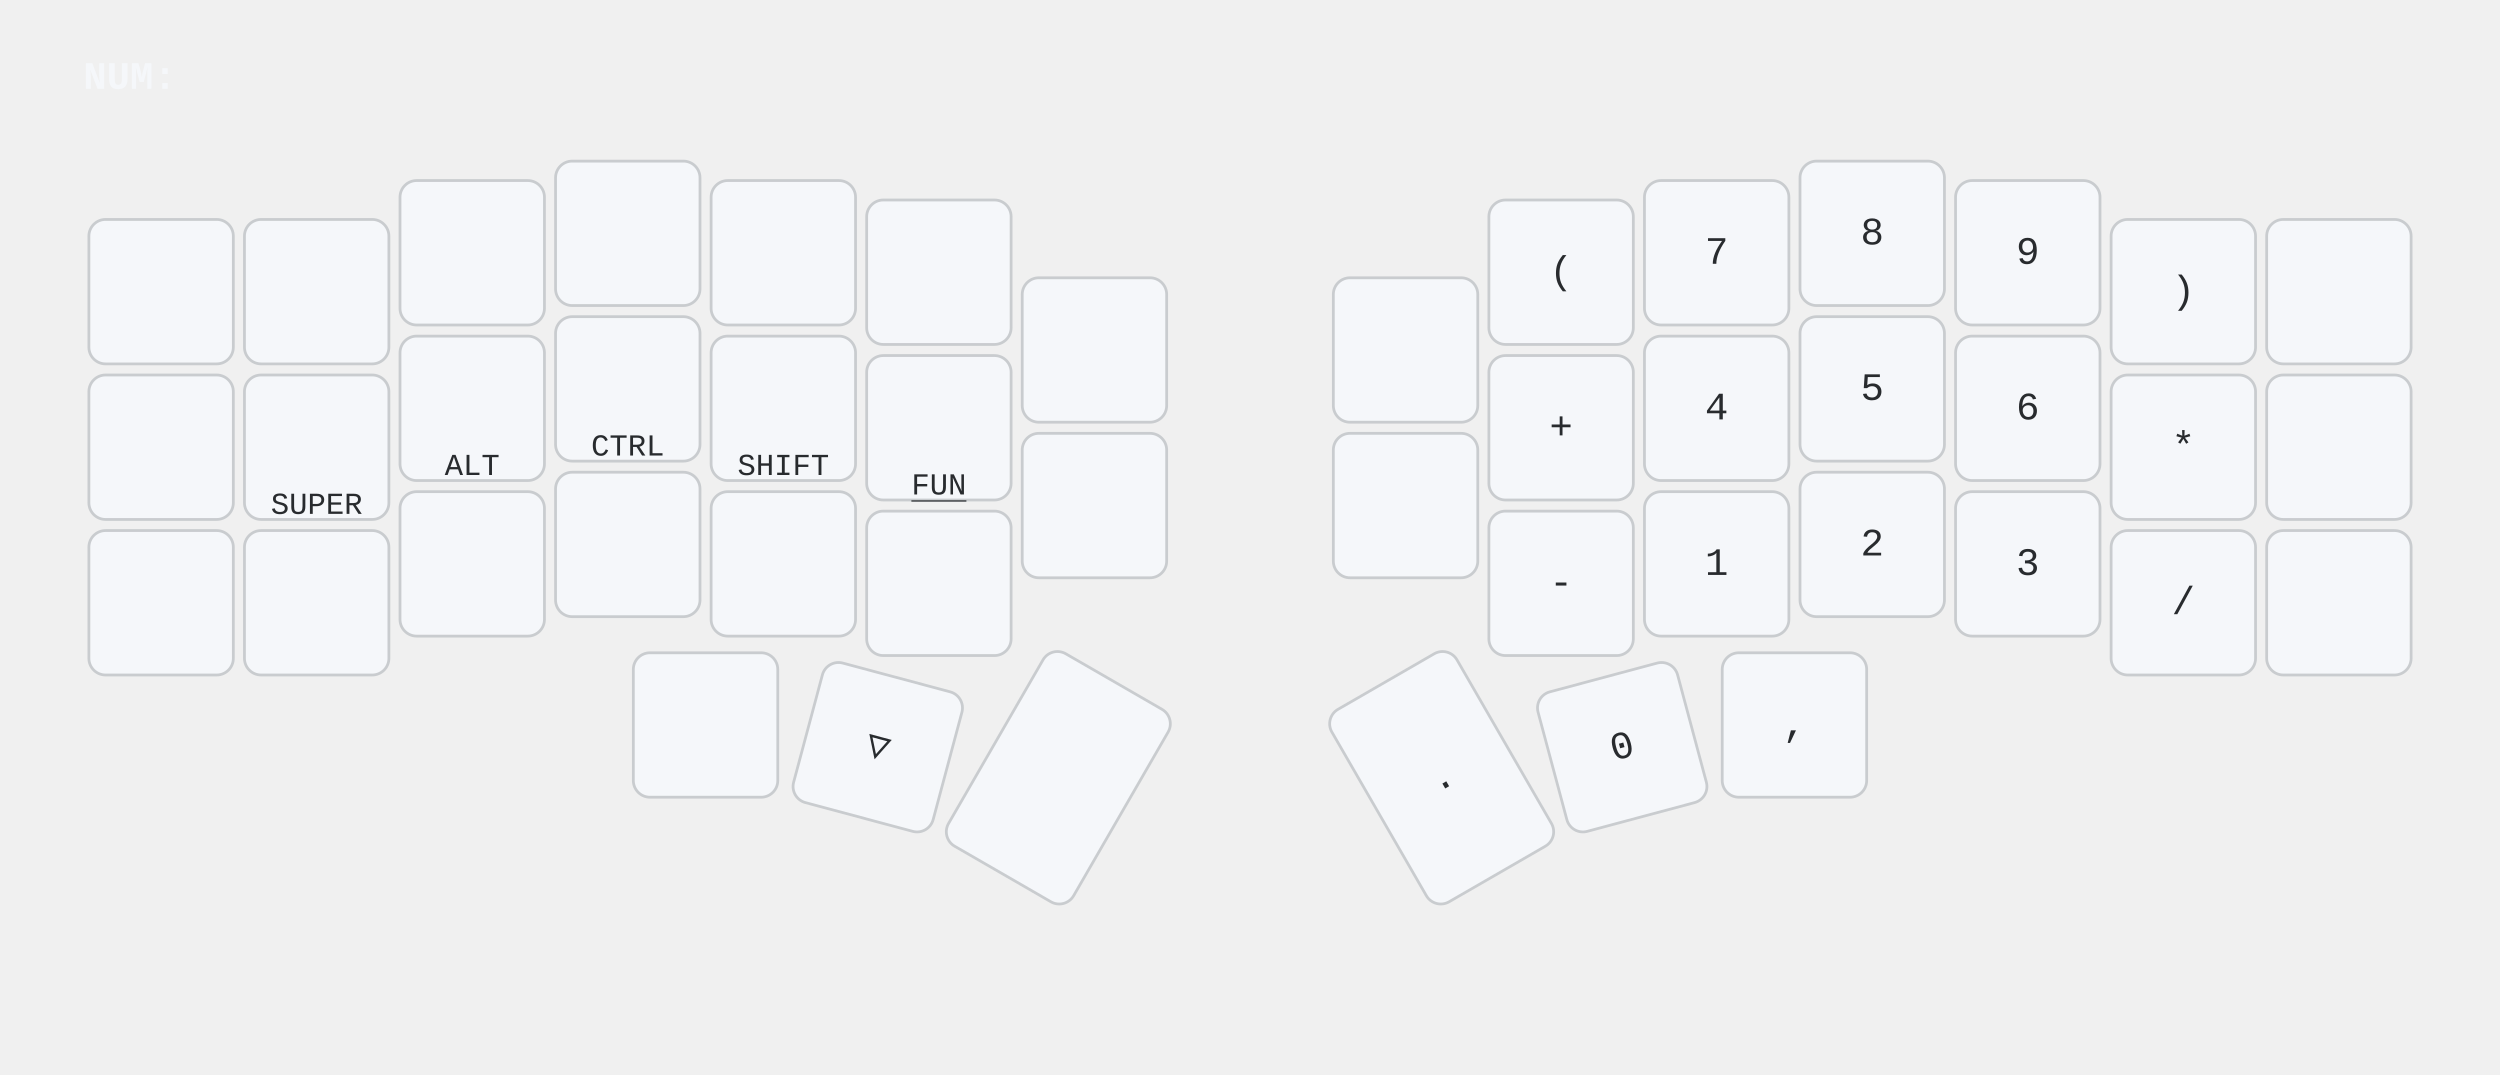
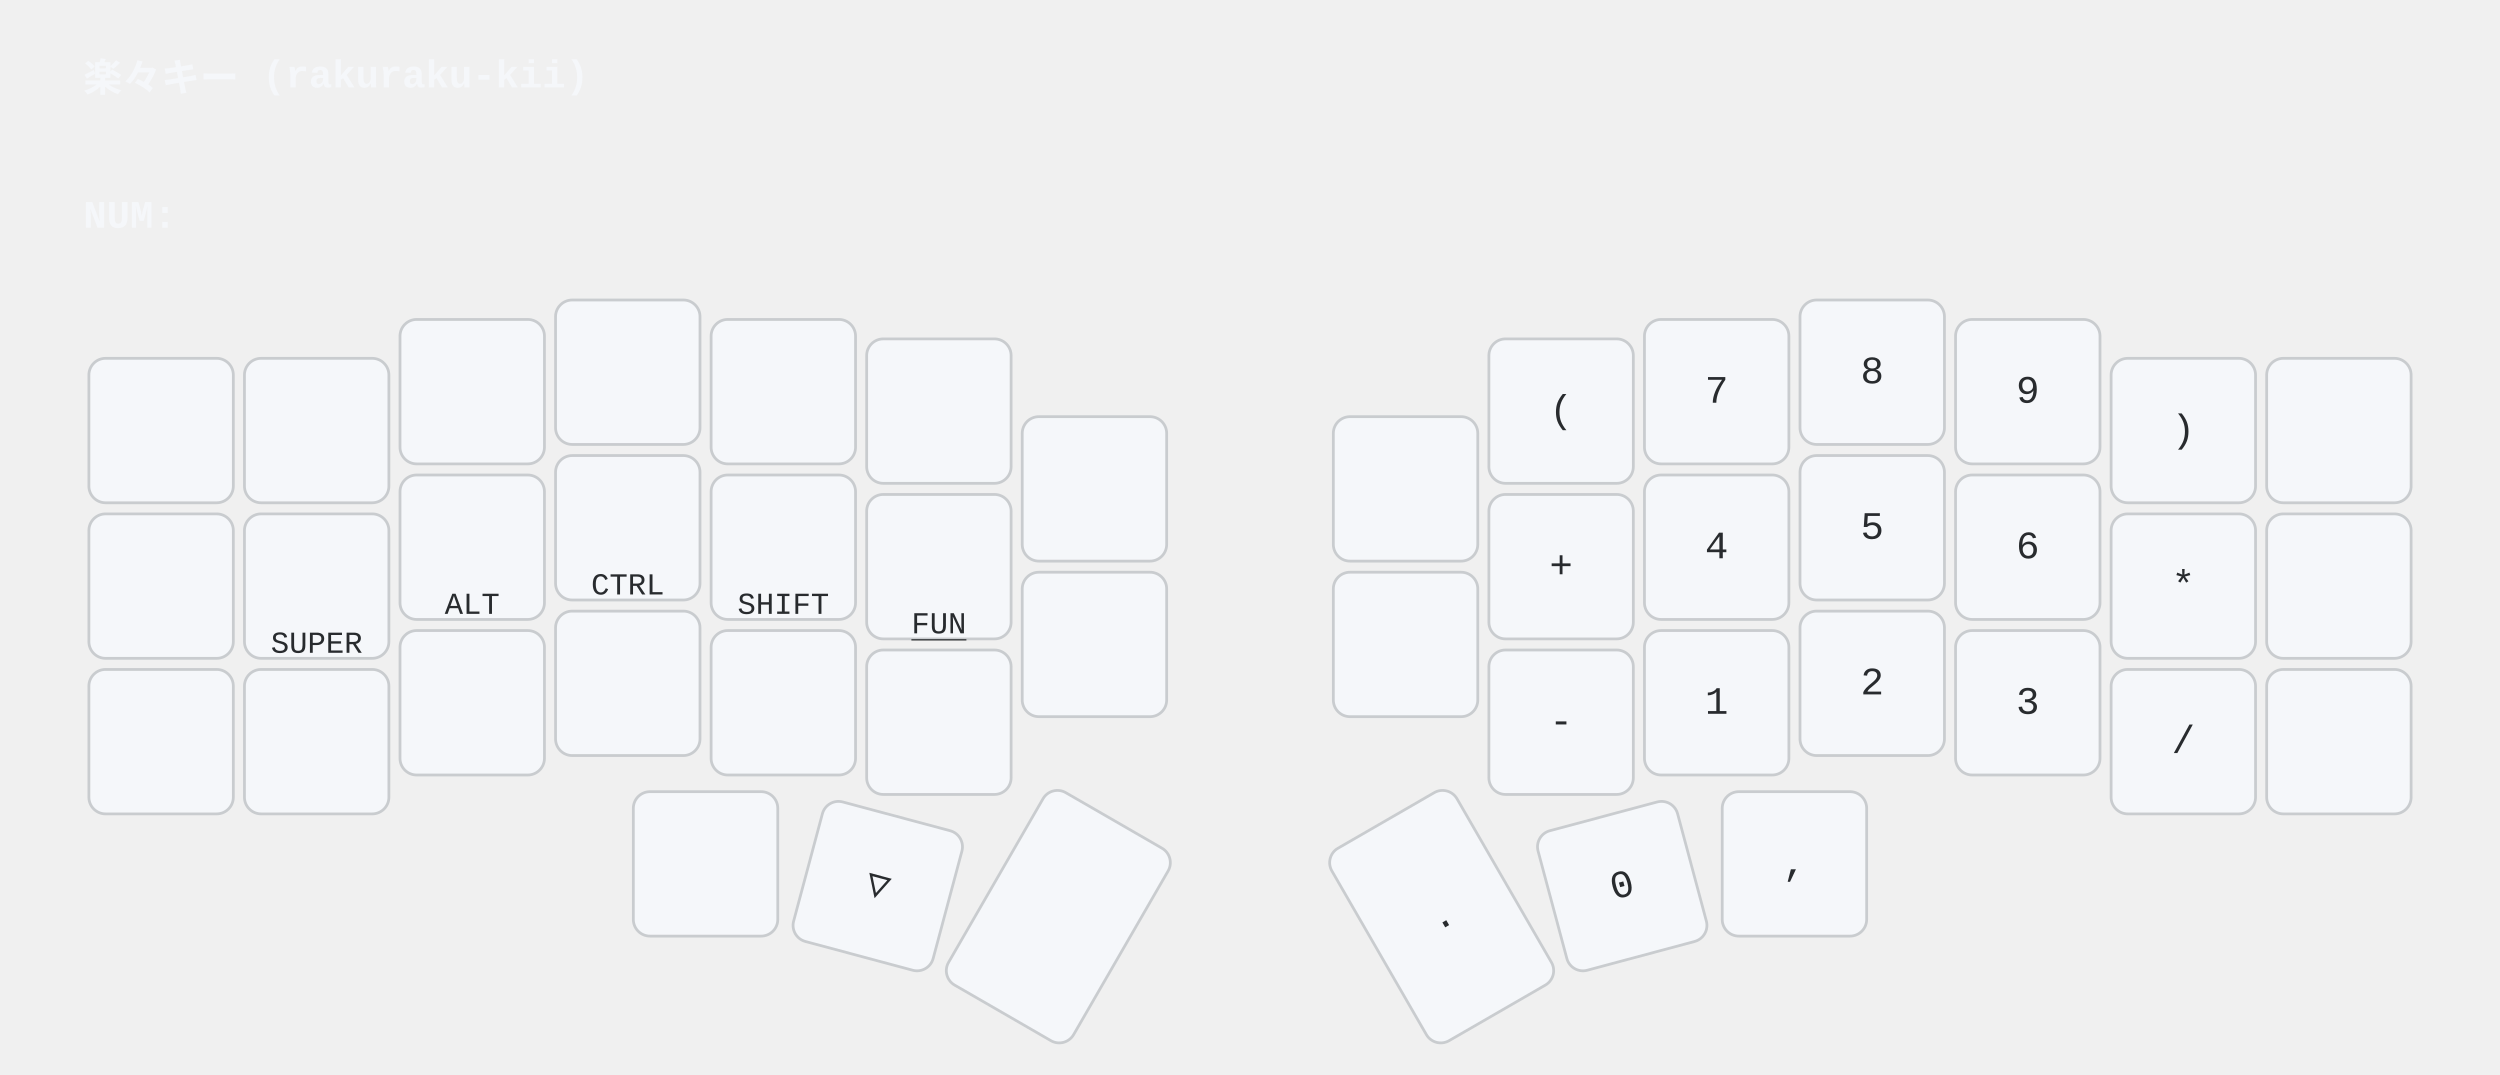
<svg xmlns="http://www.w3.org/2000/svg" width="900" height="387" viewBox="0 0 900 387" class="keymap">
  <style>/* inherit to force styles through use tags */
svg path {
    fill: inherit;
}

/* font and background color specifications */
* {
    background:#282B2E; 
    }
svg.keymap {
    font-family: SFMono-Regular,Consolas,Liberation Mono,Menlo,monospace;
    font-size: 14px;
    font-kerning: normal;
    text-rendering: optimizeLegibility;
    fill: #282B2E;
}

/* default key styling */
rect.key {
    fill: #f5f7fa;
}

rect.key, rect.combo {
    stroke: #c9cccf;
    stroke-width: 1;
}

/* default key side styling, only used is draw_key_sides is set */
rect.side {
    filter: brightness(90%);
}

/* color accent for combo boxes */
rect.combo, rect.combo-separate {
    fill: #5b7cfa;
}

/* color accent for held keys */
rect.held, rect.combo.held {
    fill: #19c6d1;
}

/* color accent for ghost (optional) keys */
rect.ghost, rect.combo.ghost {
    stroke-dasharray: 4, 4;
    stroke-width: 2;
}

text {
    text-anchor: middle;
    dominant-baseline: middle;
}

/* styling for layer labels */
text.label {
    font-weight: bold;
    text-anchor: start;
    fill: #f5f7fa
}

/* styling for optional footer */
text.footer {
    text-anchor: end;
    dominant-baseline: auto;
    stroke: white;
    stroke-width: 4;
    paint-order: stroke;
}

/* styling for combo tap, and key non-tap label text */
text.combo, text.hold, text.shifted, text.left, text.right {
    font-size: 11px;
}

text.hold {
    text-anchor: middle;
    dominant-baseline: auto;
}

text.shifted {
    text-anchor: middle;
    dominant-baseline: hanging;
}

text.left {
    text-anchor: start;
}

text.right {
    text-anchor: end;
}

text.layer-activator {
    text-decoration: underline;
}

/* styling for hold/shifted label text in combo box */
text.combo.hold, text.combo.shifted, text.combo.left, text.combo.right {
    font-size: 8px;
}

/* lighter symbol for transparent keys */
text.trans {
    fill: #282B2E;
}

/* styling for combo dendrons */
path.combo {
    stroke-width: 1;
    stroke: gray;
    fill: none;
}

/* Start Tabler Icons Cleanup */
/* cannot use height/width with glyphs */
.icon-tabler &gt; path {
    fill: inherit;
    stroke: inherit;
    stroke-width: 2;
}
/* hide tabler's default box */
.icon-tabler &gt; path[stroke="none"][fill="none"] {
    visibility: hidden;
}
/* End Tabler Icons Cleanup */

}</style>
-   <g transform="translate(30, 0)" class="layer-NUM">
-     <text x="0" y="28" class="label" id="NUM">NUM:</text>
-     <g transform="translate(0, 56)">
-       <g transform="translate(28, 49)" class="key keypos-0">
-         <rect rx="6" ry="6" x="-26" y="-26" width="52" height="52" class="key" />
-       </g>
-       <g transform="translate(84, 49)" class="key keypos-1">
-         <rect rx="6" ry="6" x="-26" y="-26" width="52" height="52" class="key" />
-       </g>
-       <g transform="translate(140, 35)" class="key keypos-2">
-         <rect rx="6" ry="6" x="-26" y="-26" width="52" height="52" class="key" />
-       </g>
-       <g transform="translate(196, 28)" class="key keypos-3">
-         <rect rx="6" ry="6" x="-26" y="-26" width="52" height="52" class="key" />
-       </g>
-       <g transform="translate(252, 35)" class="key keypos-4">
-         <rect rx="6" ry="6" x="-26" y="-26" width="52" height="52" class="key" />
-       </g>
-       <g transform="translate(308, 42)" class="key keypos-5">
-         <rect rx="6" ry="6" x="-26" y="-26" width="52" height="52" class="key" />
-       </g>
-       <g transform="translate(364, 70)" class="key keypos-6">
-         <rect rx="6" ry="6" x="-26" y="-26" width="52" height="52" class="key" />
-       </g>
-       <g transform="translate(476, 70)" class="key keypos-7">
-         <rect rx="6" ry="6" x="-26" y="-26" width="52" height="52" class="key" />
-       </g>
-       <g transform="translate(532, 42)" class="key keypos-8">
-         <rect rx="6" ry="6" x="-26" y="-26" width="52" height="52" class="key" />
-         <text x="0" y="0" class="key tap">(</text>
-       </g>
-       <g transform="translate(588, 35)" class="key keypos-9">
-         <rect rx="6" ry="6" x="-26" y="-26" width="52" height="52" class="key" />
-         <text x="0" y="0" class="key tap">7</text>
-       </g>
-       <g transform="translate(644, 28)" class="key keypos-10">
-         <rect rx="6" ry="6" x="-26" y="-26" width="52" height="52" class="key" />
-         <text x="0" y="0" class="key tap">8</text>
-       </g>
-       <g transform="translate(700, 35)" class="key keypos-11">
-         <rect rx="6" ry="6" x="-26" y="-26" width="52" height="52" class="key" />
-         <text x="0" y="0" class="key tap">9</text>
-       </g>
-       <g transform="translate(756, 49)" class="key keypos-12">
-         <rect rx="6" ry="6" x="-26" y="-26" width="52" height="52" class="key" />
-         <text x="0" y="0" class="key tap">)</text>
-       </g>
-       <g transform="translate(812, 49)" class="key keypos-13">
-         <rect rx="6" ry="6" x="-26" y="-26" width="52" height="52" class="key" />
-       </g>
-       <g transform="translate(28, 105)" class="key keypos-14">
-         <rect rx="6" ry="6" x="-26" y="-26" width="52" height="52" class="key" />
-       </g>
-       <g transform="translate(84, 105)" class="key keypos-15">
-         <rect rx="6" ry="6" x="-26" y="-26" width="52" height="52" class="key" />
-         <text x="0" y="24" class="key hold">SUPER</text>
-       </g>
-       <g transform="translate(140, 91)" class="key keypos-16">
-         <rect rx="6" ry="6" x="-26" y="-26" width="52" height="52" class="key" />
-         <text x="0" y="24" class="key hold">ALT</text>
-       </g>
-       <g transform="translate(196, 84)" class="key keypos-17">
-         <rect rx="6" ry="6" x="-26" y="-26" width="52" height="52" class="key" />
-         <text x="0" y="24" class="key hold">CTRL</text>
-       </g>
-       <g transform="translate(252, 91)" class="key keypos-18">
-         <rect rx="6" ry="6" x="-26" y="-26" width="52" height="52" class="key" />
-         <text x="0" y="24" class="key hold">SHIFT</text>
-       </g>
-       <g transform="translate(308, 98)" class="key keypos-19">
-         <rect rx="6" ry="6" x="-26" y="-26" width="52" height="52" class="key" />
-         <a href="#FUN">
-           <text x="0" y="24" class="key hold layer-activator">FUN</text>
-         </a>
-       </g>
-       <g transform="translate(364, 126)" class="key keypos-20">
-         <rect rx="6" ry="6" x="-26" y="-26" width="52" height="52" class="key" />
-       </g>
-       <g transform="translate(476, 126)" class="key keypos-21">
-         <rect rx="6" ry="6" x="-26" y="-26" width="52" height="52" class="key" />
-       </g>
-       <g transform="translate(532, 98)" class="key keypos-22">
-         <rect rx="6" ry="6" x="-26" y="-26" width="52" height="52" class="key" />
-         <text x="0" y="0" class="key tap">+</text>
-       </g>
-       <g transform="translate(588, 91)" class="key keypos-23">
-         <rect rx="6" ry="6" x="-26" y="-26" width="52" height="52" class="key" />
-         <text x="0" y="0" class="key tap">4</text>
-       </g>
-       <g transform="translate(644, 84)" class="key keypos-24">
-         <rect rx="6" ry="6" x="-26" y="-26" width="52" height="52" class="key" />
-         <text x="0" y="0" class="key tap">5</text>
-       </g>
-       <g transform="translate(700, 91)" class="key keypos-25">
-         <rect rx="6" ry="6" x="-26" y="-26" width="52" height="52" class="key" />
-         <text x="0" y="0" class="key tap">6</text>
-       </g>
-       <g transform="translate(756, 105)" class="key keypos-26">
-         <rect rx="6" ry="6" x="-26" y="-26" width="52" height="52" class="key" />
-         <text x="0" y="0" class="key tap">*</text>
-       </g>
-       <g transform="translate(812, 105)" class="key keypos-27">
-         <rect rx="6" ry="6" x="-26" y="-26" width="52" height="52" class="key" />
-       </g>
-       <g transform="translate(28, 161)" class="key keypos-28">
-         <rect rx="6" ry="6" x="-26" y="-26" width="52" height="52" class="key" />
-       </g>
-       <g transform="translate(84, 161)" class="key keypos-29">
-         <rect rx="6" ry="6" x="-26" y="-26" width="52" height="52" class="key" />
-       </g>
-       <g transform="translate(140, 147)" class="key keypos-30">
-         <rect rx="6" ry="6" x="-26" y="-26" width="52" height="52" class="key" />
-       </g>
-       <g transform="translate(196, 140)" class="key keypos-31">
-         <rect rx="6" ry="6" x="-26" y="-26" width="52" height="52" class="key" />
-       </g>
-       <g transform="translate(252, 147)" class="key keypos-32">
-         <rect rx="6" ry="6" x="-26" y="-26" width="52" height="52" class="key" />
-       </g>
-       <g transform="translate(308, 154)" class="key keypos-33">
-         <rect rx="6" ry="6" x="-26" y="-26" width="52" height="52" class="key" />
-       </g>
-       <g transform="translate(532, 154)" class="key keypos-34">
-         <rect rx="6" ry="6" x="-26" y="-26" width="52" height="52" class="key" />
-         <text x="0" y="0" class="key tap">-</text>
-       </g>
-       <g transform="translate(588, 147)" class="key keypos-35">
-         <rect rx="6" ry="6" x="-26" y="-26" width="52" height="52" class="key" />
-         <text x="0" y="0" class="key tap">1</text>
-       </g>
-       <g transform="translate(644, 140)" class="key keypos-36">
-         <rect rx="6" ry="6" x="-26" y="-26" width="52" height="52" class="key" />
-         <text x="0" y="0" class="key tap">2</text>
-       </g>
-       <g transform="translate(700, 147)" class="key keypos-37">
-         <rect rx="6" ry="6" x="-26" y="-26" width="52" height="52" class="key" />
-         <text x="0" y="0" class="key tap">3</text>
-       </g>
-       <g transform="translate(756, 161)" class="key keypos-38">
-         <rect rx="6" ry="6" x="-26" y="-26" width="52" height="52" class="key" />
-         <text x="0" y="0" class="key tap">/</text>
-       </g>
-       <g transform="translate(812, 161)" class="key keypos-39">
-         <rect rx="6" ry="6" x="-26" y="-26" width="52" height="52" class="key" />
-       </g>
-       <g transform="translate(224, 205)" class="key keypos-40">
-         <rect rx="6" ry="6" x="-26" y="-26" width="52" height="52" class="key" />
-       </g>
-       <g transform="translate(286, 213) rotate(15.0)" class="key keypos-41">
-         <rect rx="6" ry="6" x="-26" y="-26" width="52" height="52" class="key" />
-         <text x="0" y="0" class="key tap">▽</text>
-       </g>
-       <g transform="translate(351, 224) rotate(30.0)" class="key keypos-42">
-         <rect rx="6" ry="6" x="-26" y="-40" width="52" height="80" class="key" />
-       </g>
-       <g transform="translate(489, 224) rotate(-30.0)" class="key keypos-43">
-         <rect rx="6" ry="6" x="-26" y="-40" width="52" height="80" class="key" />
-         <text x="0" y="0" class="key tap">.</text>
-       </g>
-       <g transform="translate(554, 213) rotate(-15.0)" class="key keypos-44">
-         <rect rx="6" ry="6" x="-26" y="-26" width="52" height="52" class="key" />
-         <text x="0" y="0" class="key tap">0</text>
-       </g>
-       <g transform="translate(616, 205)" class="key keypos-45">
-         <rect rx="6" ry="6" x="-26" y="-26" width="52" height="52" class="key" />
-         <text x="0" y="0" class="key tap">,</text>
+   <g transform="translate(30,0)">
+     <text x="0" y="28" class="label">楽々キー (rakuraku-kii)</text>
+   </g>
+   <g transform="translate(0,50)">
+     <g transform="translate(30, 0)" class="layer-NUM">
+       <text x="0" y="28" class="label" id="NUM">NUM:</text>
+       <g transform="translate(0, 56)">
+         <g transform="translate(28, 49)" class="key keypos-0">
+           <rect rx="6" ry="6" x="-26" y="-26" width="52" height="52" class="key" />
+         </g>
+         <g transform="translate(84, 49)" class="key keypos-1">
+           <rect rx="6" ry="6" x="-26" y="-26" width="52" height="52" class="key" />
+         </g>
+         <g transform="translate(140, 35)" class="key keypos-2">
+           <rect rx="6" ry="6" x="-26" y="-26" width="52" height="52" class="key" />
+         </g>
+         <g transform="translate(196, 28)" class="key keypos-3">
+           <rect rx="6" ry="6" x="-26" y="-26" width="52" height="52" class="key" />
+         </g>
+         <g transform="translate(252, 35)" class="key keypos-4">
+           <rect rx="6" ry="6" x="-26" y="-26" width="52" height="52" class="key" />
+         </g>
+         <g transform="translate(308, 42)" class="key keypos-5">
+           <rect rx="6" ry="6" x="-26" y="-26" width="52" height="52" class="key" />
+         </g>
+         <g transform="translate(364, 70)" class="key keypos-6">
+           <rect rx="6" ry="6" x="-26" y="-26" width="52" height="52" class="key" />
+         </g>
+         <g transform="translate(476, 70)" class="key keypos-7">
+           <rect rx="6" ry="6" x="-26" y="-26" width="52" height="52" class="key" />
+         </g>
+         <g transform="translate(532, 42)" class="key keypos-8">
+           <rect rx="6" ry="6" x="-26" y="-26" width="52" height="52" class="key" />
+           <text x="0" y="0" class="key tap">(</text>
+         </g>
+         <g transform="translate(588, 35)" class="key keypos-9">
+           <rect rx="6" ry="6" x="-26" y="-26" width="52" height="52" class="key" />
+           <text x="0" y="0" class="key tap">7</text>
+         </g>
+         <g transform="translate(644, 28)" class="key keypos-10">
+           <rect rx="6" ry="6" x="-26" y="-26" width="52" height="52" class="key" />
+           <text x="0" y="0" class="key tap">8</text>
+         </g>
+         <g transform="translate(700, 35)" class="key keypos-11">
+           <rect rx="6" ry="6" x="-26" y="-26" width="52" height="52" class="key" />
+           <text x="0" y="0" class="key tap">9</text>
+         </g>
+         <g transform="translate(756, 49)" class="key keypos-12">
+           <rect rx="6" ry="6" x="-26" y="-26" width="52" height="52" class="key" />
+           <text x="0" y="0" class="key tap">)</text>
+         </g>
+         <g transform="translate(812, 49)" class="key keypos-13">
+           <rect rx="6" ry="6" x="-26" y="-26" width="52" height="52" class="key" />
+         </g>
+         <g transform="translate(28, 105)" class="key keypos-14">
+           <rect rx="6" ry="6" x="-26" y="-26" width="52" height="52" class="key" />
+         </g>
+         <g transform="translate(84, 105)" class="key keypos-15">
+           <rect rx="6" ry="6" x="-26" y="-26" width="52" height="52" class="key" />
+           <text x="0" y="24" class="key hold">SUPER</text>
+         </g>
+         <g transform="translate(140, 91)" class="key keypos-16">
+           <rect rx="6" ry="6" x="-26" y="-26" width="52" height="52" class="key" />
+           <text x="0" y="24" class="key hold">ALT</text>
+         </g>
+         <g transform="translate(196, 84)" class="key keypos-17">
+           <rect rx="6" ry="6" x="-26" y="-26" width="52" height="52" class="key" />
+           <text x="0" y="24" class="key hold">CTRL</text>
+         </g>
+         <g transform="translate(252, 91)" class="key keypos-18">
+           <rect rx="6" ry="6" x="-26" y="-26" width="52" height="52" class="key" />
+           <text x="0" y="24" class="key hold">SHIFT</text>
+         </g>
+         <g transform="translate(308, 98)" class="key keypos-19">
+           <rect rx="6" ry="6" x="-26" y="-26" width="52" height="52" class="key" />
+           <a href="#FUN">
+             <text x="0" y="24" class="key hold layer-activator">FUN</text>
+           </a>
+         </g>
+         <g transform="translate(364, 126)" class="key keypos-20">
+           <rect rx="6" ry="6" x="-26" y="-26" width="52" height="52" class="key" />
+         </g>
+         <g transform="translate(476, 126)" class="key keypos-21">
+           <rect rx="6" ry="6" x="-26" y="-26" width="52" height="52" class="key" />
+         </g>
+         <g transform="translate(532, 98)" class="key keypos-22">
+           <rect rx="6" ry="6" x="-26" y="-26" width="52" height="52" class="key" />
+           <text x="0" y="0" class="key tap">+</text>
+         </g>
+         <g transform="translate(588, 91)" class="key keypos-23">
+           <rect rx="6" ry="6" x="-26" y="-26" width="52" height="52" class="key" />
+           <text x="0" y="0" class="key tap">4</text>
+         </g>
+         <g transform="translate(644, 84)" class="key keypos-24">
+           <rect rx="6" ry="6" x="-26" y="-26" width="52" height="52" class="key" />
+           <text x="0" y="0" class="key tap">5</text>
+         </g>
+         <g transform="translate(700, 91)" class="key keypos-25">
+           <rect rx="6" ry="6" x="-26" y="-26" width="52" height="52" class="key" />
+           <text x="0" y="0" class="key tap">6</text>
+         </g>
+         <g transform="translate(756, 105)" class="key keypos-26">
+           <rect rx="6" ry="6" x="-26" y="-26" width="52" height="52" class="key" />
+           <text x="0" y="0" class="key tap">*</text>
+         </g>
+         <g transform="translate(812, 105)" class="key keypos-27">
+           <rect rx="6" ry="6" x="-26" y="-26" width="52" height="52" class="key" />
+         </g>
+         <g transform="translate(28, 161)" class="key keypos-28">
+           <rect rx="6" ry="6" x="-26" y="-26" width="52" height="52" class="key" />
+         </g>
+         <g transform="translate(84, 161)" class="key keypos-29">
+           <rect rx="6" ry="6" x="-26" y="-26" width="52" height="52" class="key" />
+         </g>
+         <g transform="translate(140, 147)" class="key keypos-30">
+           <rect rx="6" ry="6" x="-26" y="-26" width="52" height="52" class="key" />
+         </g>
+         <g transform="translate(196, 140)" class="key keypos-31">
+           <rect rx="6" ry="6" x="-26" y="-26" width="52" height="52" class="key" />
+         </g>
+         <g transform="translate(252, 147)" class="key keypos-32">
+           <rect rx="6" ry="6" x="-26" y="-26" width="52" height="52" class="key" />
+         </g>
+         <g transform="translate(308, 154)" class="key keypos-33">
+           <rect rx="6" ry="6" x="-26" y="-26" width="52" height="52" class="key" />
+         </g>
+         <g transform="translate(532, 154)" class="key keypos-34">
+           <rect rx="6" ry="6" x="-26" y="-26" width="52" height="52" class="key" />
+           <text x="0" y="0" class="key tap">-</text>
+         </g>
+         <g transform="translate(588, 147)" class="key keypos-35">
+           <rect rx="6" ry="6" x="-26" y="-26" width="52" height="52" class="key" />
+           <text x="0" y="0" class="key tap">1</text>
+         </g>
+         <g transform="translate(644, 140)" class="key keypos-36">
+           <rect rx="6" ry="6" x="-26" y="-26" width="52" height="52" class="key" />
+           <text x="0" y="0" class="key tap">2</text>
+         </g>
+         <g transform="translate(700, 147)" class="key keypos-37">
+           <rect rx="6" ry="6" x="-26" y="-26" width="52" height="52" class="key" />
+           <text x="0" y="0" class="key tap">3</text>
+         </g>
+         <g transform="translate(756, 161)" class="key keypos-38">
+           <rect rx="6" ry="6" x="-26" y="-26" width="52" height="52" class="key" />
+           <text x="0" y="0" class="key tap">/</text>
+         </g>
+         <g transform="translate(812, 161)" class="key keypos-39">
+           <rect rx="6" ry="6" x="-26" y="-26" width="52" height="52" class="key" />
+         </g>
+         <g transform="translate(224, 205)" class="key keypos-40">
+           <rect rx="6" ry="6" x="-26" y="-26" width="52" height="52" class="key" />
+         </g>
+         <g transform="translate(286, 213) rotate(15.0)" class="key keypos-41">
+           <rect rx="6" ry="6" x="-26" y="-26" width="52" height="52" class="key" />
+           <text x="0" y="0" class="key tap">▽</text>
+         </g>
+         <g transform="translate(351, 224) rotate(30.0)" class="key keypos-42">
+           <rect rx="6" ry="6" x="-26" y="-40" width="52" height="80" class="key" />
+         </g>
+         <g transform="translate(489, 224) rotate(-30.0)" class="key keypos-43">
+           <rect rx="6" ry="6" x="-26" y="-40" width="52" height="80" class="key" />
+           <text x="0" y="0" class="key tap">.</text>
+         </g>
+         <g transform="translate(554, 213) rotate(-15.0)" class="key keypos-44">
+           <rect rx="6" ry="6" x="-26" y="-26" width="52" height="52" class="key" />
+           <text x="0" y="0" class="key tap">0</text>
+         </g>
+         <g transform="translate(616, 205)" class="key keypos-45">
+           <rect rx="6" ry="6" x="-26" y="-26" width="52" height="52" class="key" />
+           <text x="0" y="0" class="key tap">,</text>
+         </g>
      </g>
    </g>
  </g>
</svg>
